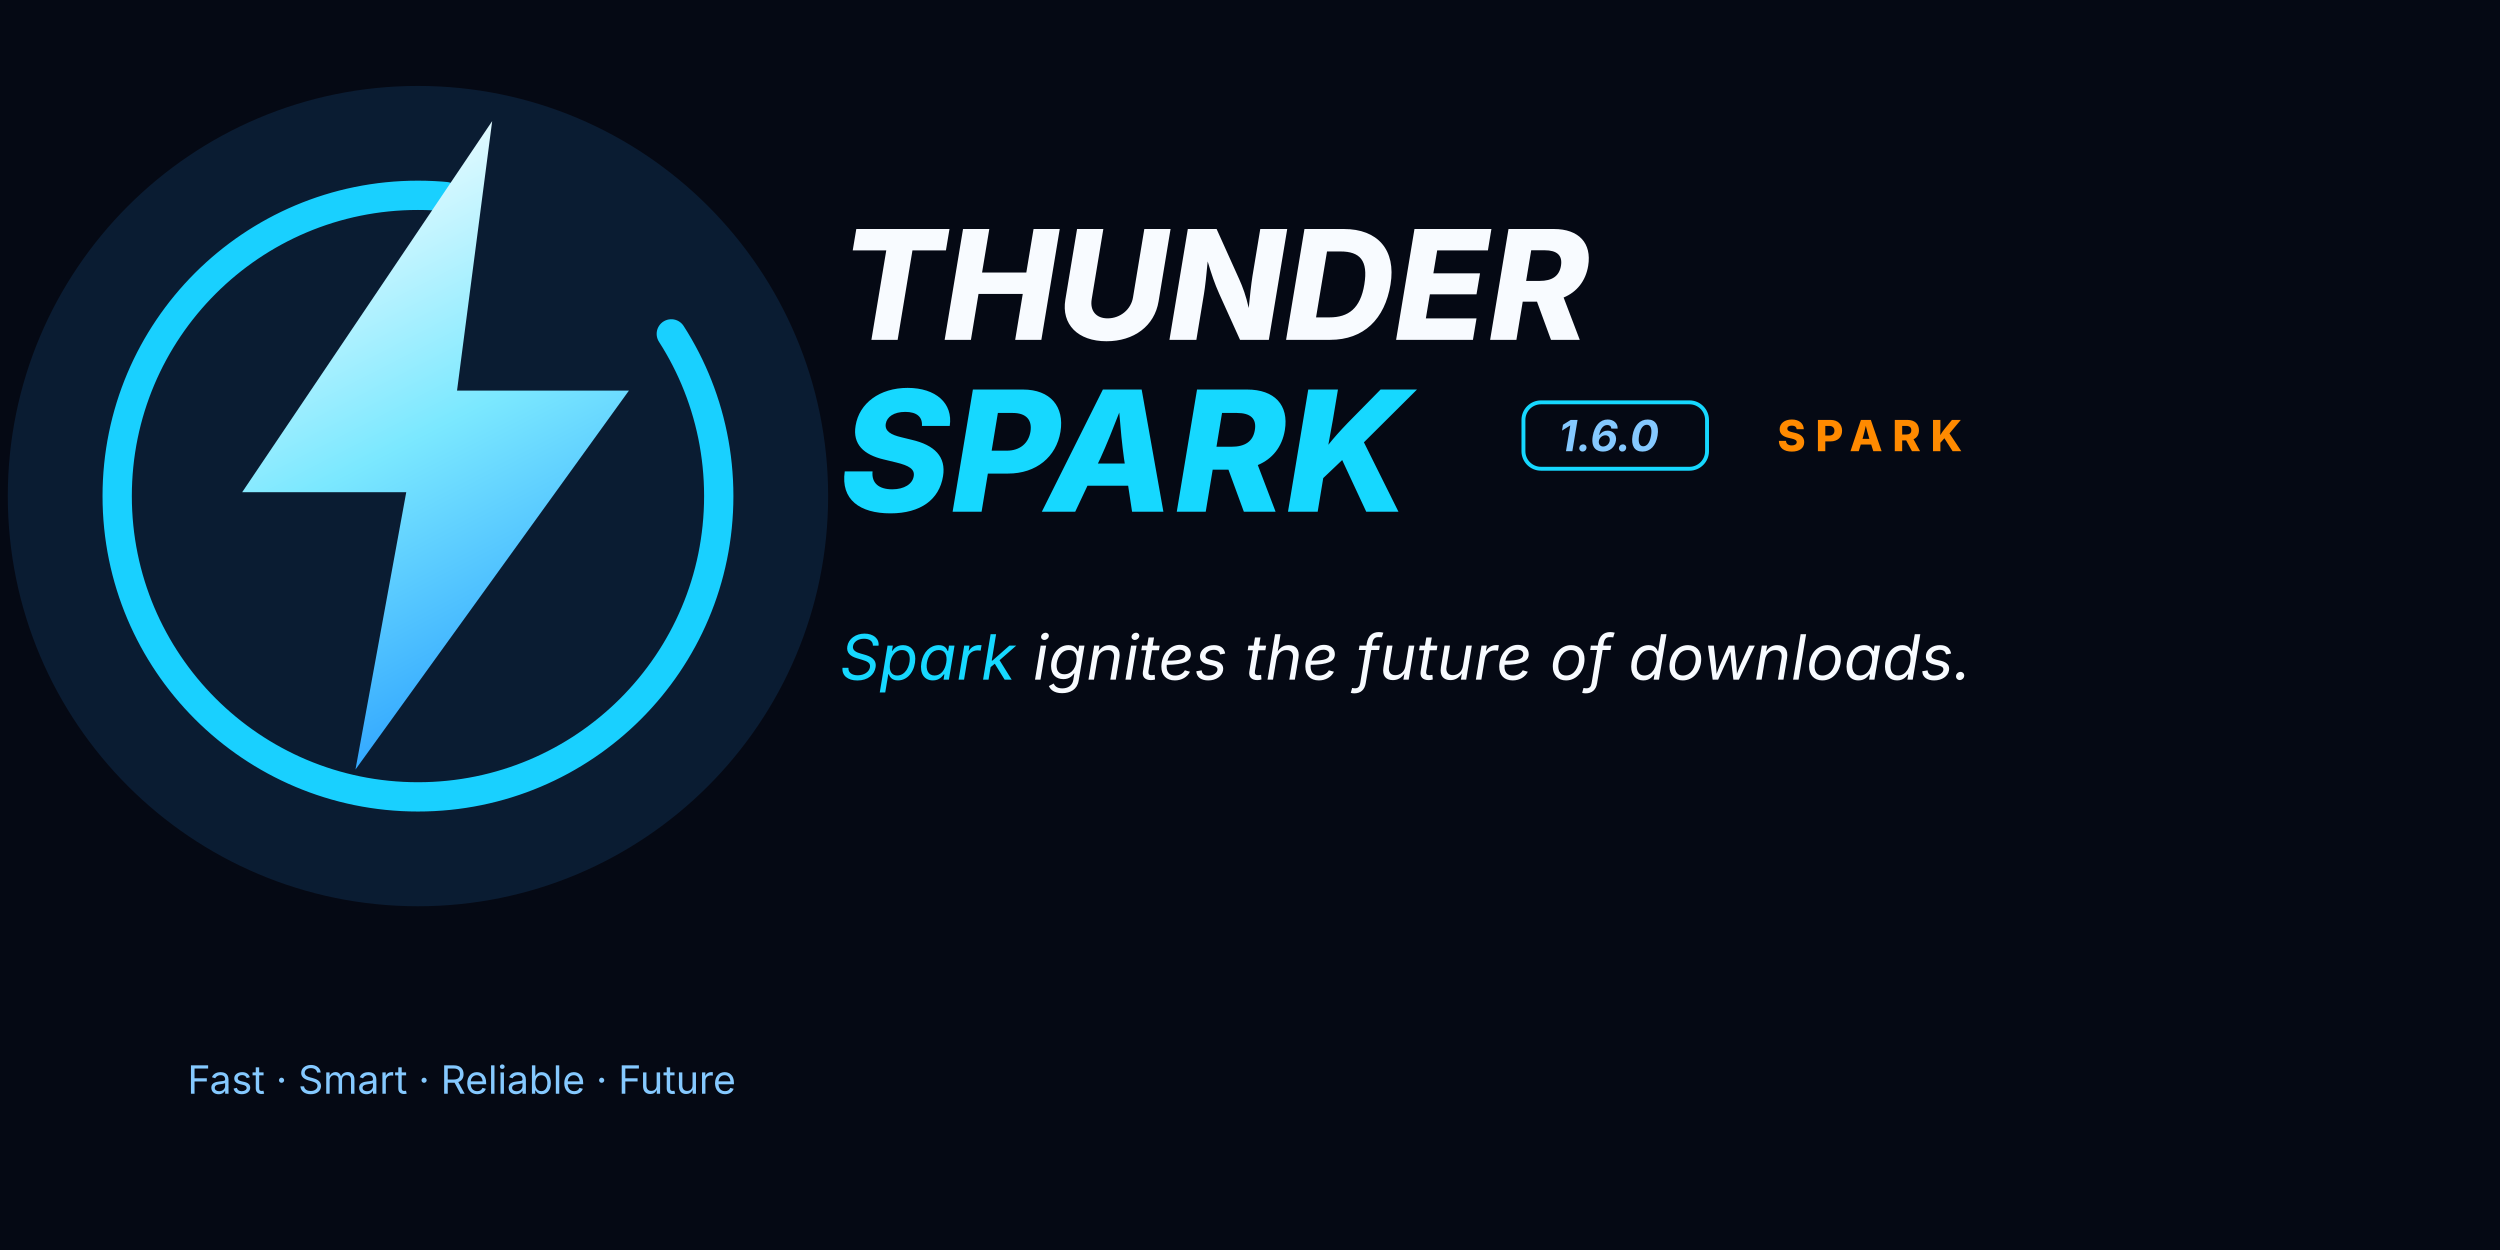
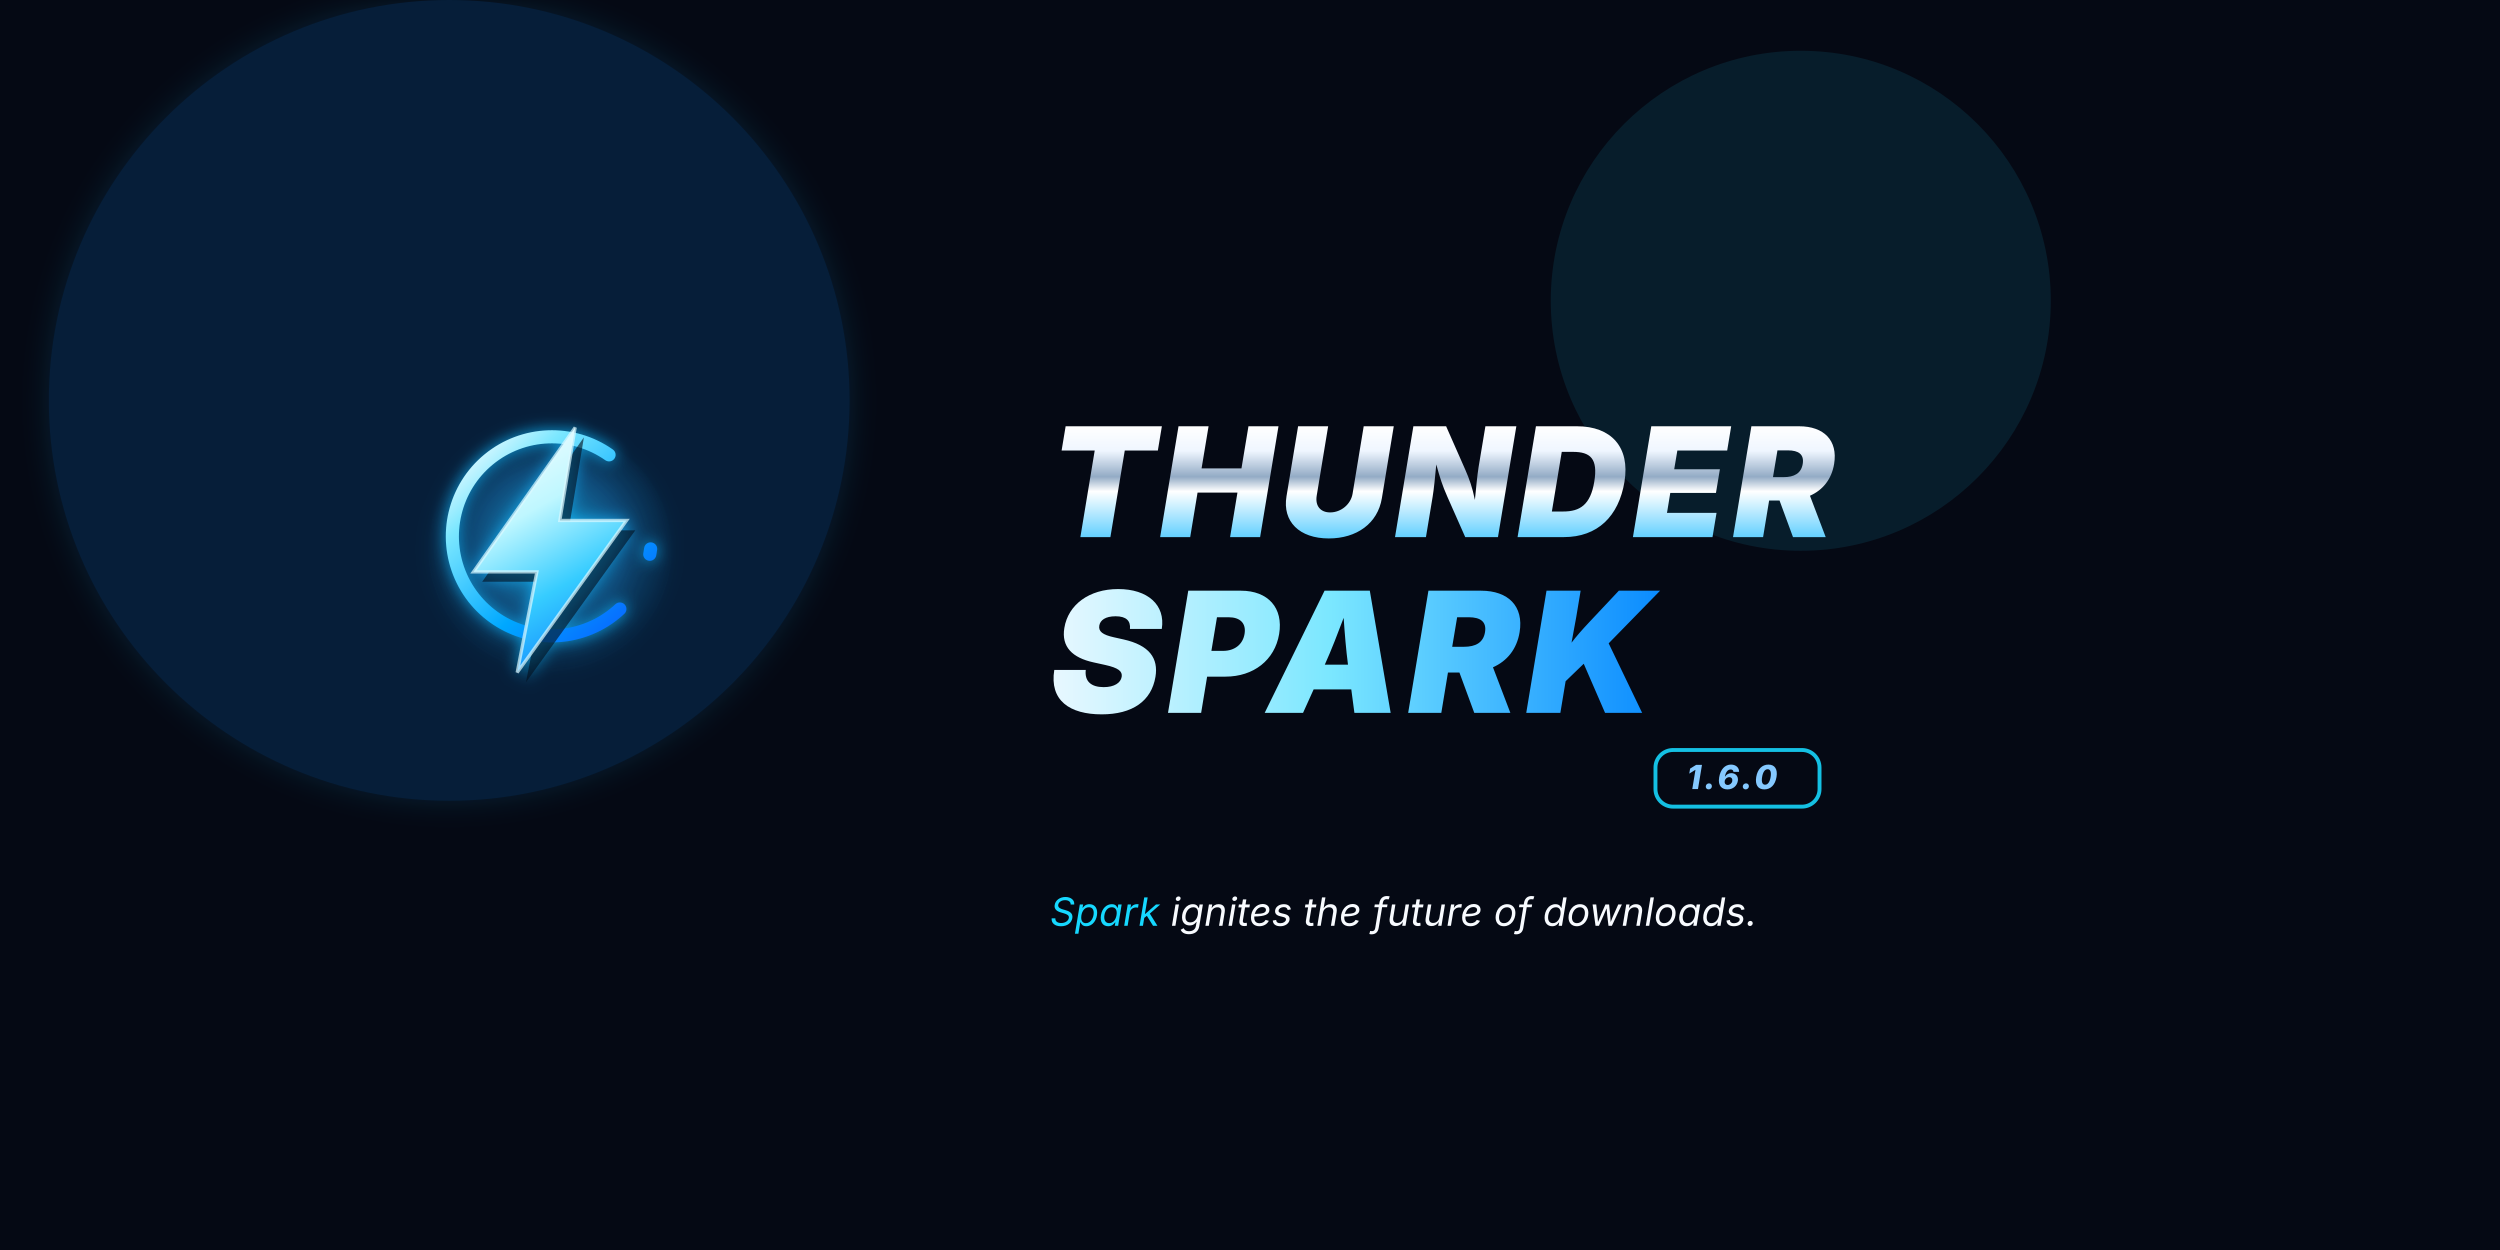
- <svg xmlns="http://www.w3.org/2000/svg" width="1280" height="640" viewBox="0 0 1280 640" role="img" aria-labelledby="title desc">
+ <svg xmlns="http://www.w3.org/2000/svg" width="1280" height="640" viewBox="0 0 1280 640" role="img" aria-labelledby="title">
  <defs>
-     <linearGradient id="bolt" x1="138" y1="76" x2="306" y2="404" gradientUnits="userSpaceOnUse">
+     <filter id="githubbannertemplate-glow" x="-80%" y="-80%" width="260%" height="260%" color-interpolation-filters="sRGB">
+       <feGaussianBlur stdDeviation="7" result="blur" />
+       <feColorMatrix in="blur" type="matrix" values="0 0 0 0 0.05 0 0 0 0 0.73 0 0 0 0 1 0 0 0 .85 0" result="cyan" />
+       <feMerge>
+         <feMergeNode in="cyan" />
+         <feMergeNode in="SourceGraphic" />
+       </feMerge>
+     </filter>
+     <linearGradient id="githubbannertemplate-bolt" x1="62" y1="18" x2="184" y2="232" gradientUnits="userSpaceOnUse">
      <stop offset="0" stop-color="#FFFFFF" />
-       <stop offset=".45" stop-color="#7BE8FF" />
-       <stop offset="1" stop-color="#128BFF" />
+       <stop offset=".36" stop-color="#BFF7FF" />
+       <stop offset=".66" stop-color="#36CCFF" />
+       <stop offset="1" stop-color="#087BFF" />
    </linearGradient>
+     <linearGradient id="githubbannertemplate-ring" x1="40" y1="34" x2="216" y2="224" gradientUnits="userSpaceOnUse">
+       <stop offset="0" stop-color="#FFFFFF" />
+       <stop offset=".22" stop-color="#7BE7FF" />
+       <stop offset=".58" stop-color="#00A8FF" />
+       <stop offset="1" stop-color="#0B4DFF" />
+     </linearGradient>
+     <linearGradient id="githubbannertemplate-metal" x1="0" y1="0" x2="0" y2="1">
+       <stop offset="0" stop-color="#FFFFFF" />
+       <stop offset=".22" stop-color="#EFF6FF" />
+       <stop offset=".45" stop-color="#93ABC5" />
+       <stop offset=".58" stop-color="#FFFFFF" />
+       <stop offset="1" stop-color="#5FCFFF" />
+     </linearGradient>
+     <linearGradient id="githubbannertemplate-spark" x1="0" y1="0" x2="1" y2="0">
+       <stop offset="0" stop-color="#EAF8FF" />
+       <stop offset=".46" stop-color="#7BE7FF" />
+       <stop offset="1" stop-color="#0A8BFF" />
+     </linearGradient>
+     <radialGradient id="githubbannertemplate-aura" cx="50%" cy="48%" r="58%">
+       <stop offset="0" stop-color="#16D8FF" stop-opacity=".5" />
+       <stop offset=".55" stop-color="#2D9CFF" stop-opacity=".18" />
+       <stop offset="1" stop-color="#040813" stop-opacity="0" />
+     </radialGradient>
+     <style>@font-face{font-family:Orbitron;src:url('../../../src/assets/webfonts/orbitron/orbitron-latin-900-normal.woff2') format('woff2');font-weight:900;font-style:normal;font-display:swap}.word{font-family:Orbitron,Inter,'Segoe UI',sans-serif;font-weight:900;font-style:italic;letter-spacing:.035em}.tag{font-family:Orbitron,Inter,'Segoe UI',sans-serif;font-weight:800;font-style:italic;letter-spacing:.08em}</style>
  </defs>
  <rect width="1280" height="640" fill="#050914" />
-   <circle cx="214" cy="254" r="154" fill="none" stroke="#16D8FF" stroke-width="15" stroke-linecap="round" stroke-dasharray="740 140" />
-   <circle cx="214" cy="254" r="210" fill="#2D9CFF" opacity=".13" />
-   <path d="M252 62 124 252h84l-26 142 140-194h-88z" fill="url(#bolt)" />
-   <text x="430" y="174" fill="#F8FBFF" font-family="Inter, Segoe UI, Arial, sans-serif" font-size="78" font-style="italic" font-weight="800">THUNDER</text>
-   <text x="430" y="262" fill="#16D8FF" font-family="Inter, Segoe UI, Arial, sans-serif" font-size="86" font-style="italic" font-weight="800">SPARK</text>
-   <rect x="780" y="206" width="94" height="34" rx="9" fill="none" stroke="#16D8FF" stroke-width="2" />
-   <text x="798" y="231" fill="#85C9FF" font-family="Inter, Segoe UI, Arial, sans-serif" font-size="22" font-style="italic" font-weight="700">1.6.0</text>
-   <text x="910" y="231" fill="#FF8A00" font-family="Inter, Segoe UI, Arial, sans-serif" font-size="22" font-weight="800" letter-spacing="5">SPARK</text>
-   <text x="430" y="348" fill="#F8FBFF" font-family="Inter, Segoe UI, Arial, sans-serif" font-size="32" font-style="italic">
+   <circle cx="230" cy="205" r="205" fill="#0A8BFF" opacity=".16" filter="url(#githubbannertemplate-glow)" />
+   <circle cx="922" cy="154" r="128" fill="#16D8FF" opacity=".1" />
+   <g transform="translate(209.92 209.92) scale(0.56)" filter="url(#githubbannertemplate-glow)">
+     <circle cx="128" cy="128" r="111" fill="url(#githubbannertemplate-aura)" />
+     <path d="M182 41a91 91 0 1 0 38 86" fill="none" stroke="url(#githubbannertemplate-ring)" stroke-width="12" stroke-linecap="round" stroke-dasharray="410 58" />
+     <path d="M151 16 58 148h58l-18 92 100-139h-61z" fill="#03101F" opacity=".62" transform="translate(8 9)" />
+     <path d="M151 16 58 148h58l-18 92 100-139h-61z" fill="url(#githubbannertemplate-bolt)" />
+     <path d="M151 16 58 148h58l-18 92 100-139h-61z" fill="none" stroke="#DDF9FF" stroke-width="3" opacity=".7" />
+   </g>
+   <text class="word" x="537.6" y="275" fill="url(#githubbannertemplate-metal)" font-size="78">THUNDER</text>
+   <text class="word" x="537.6" y="365" fill="url(#githubbannertemplate-spark)" font-size="86">SPARK</text>
+   <rect x="847.6" y="384" width="84" height="29" rx="9" fill="none" stroke="#16D8FF" stroke-width="2" opacity=".88" />
+   <text class="tag" x="863.6" y="404" fill="#85C9FF" font-size="17">1.6.0</text>
+   <text x="537.6" y="474" fill="#F8FBFF" font-family="Orbitron,Inter,'Segoe UI',sans-serif" font-size="20" font-style="italic">
    <tspan fill="#16D8FF">Spark</tspan> ignites the future of downloads.</text>
-   <text x="96" y="560" fill="#85C9FF" font-family="Inter, Segoe UI, Arial, sans-serif" font-size="20">Fast · Smart · Reliable · Future</text>
</svg>
